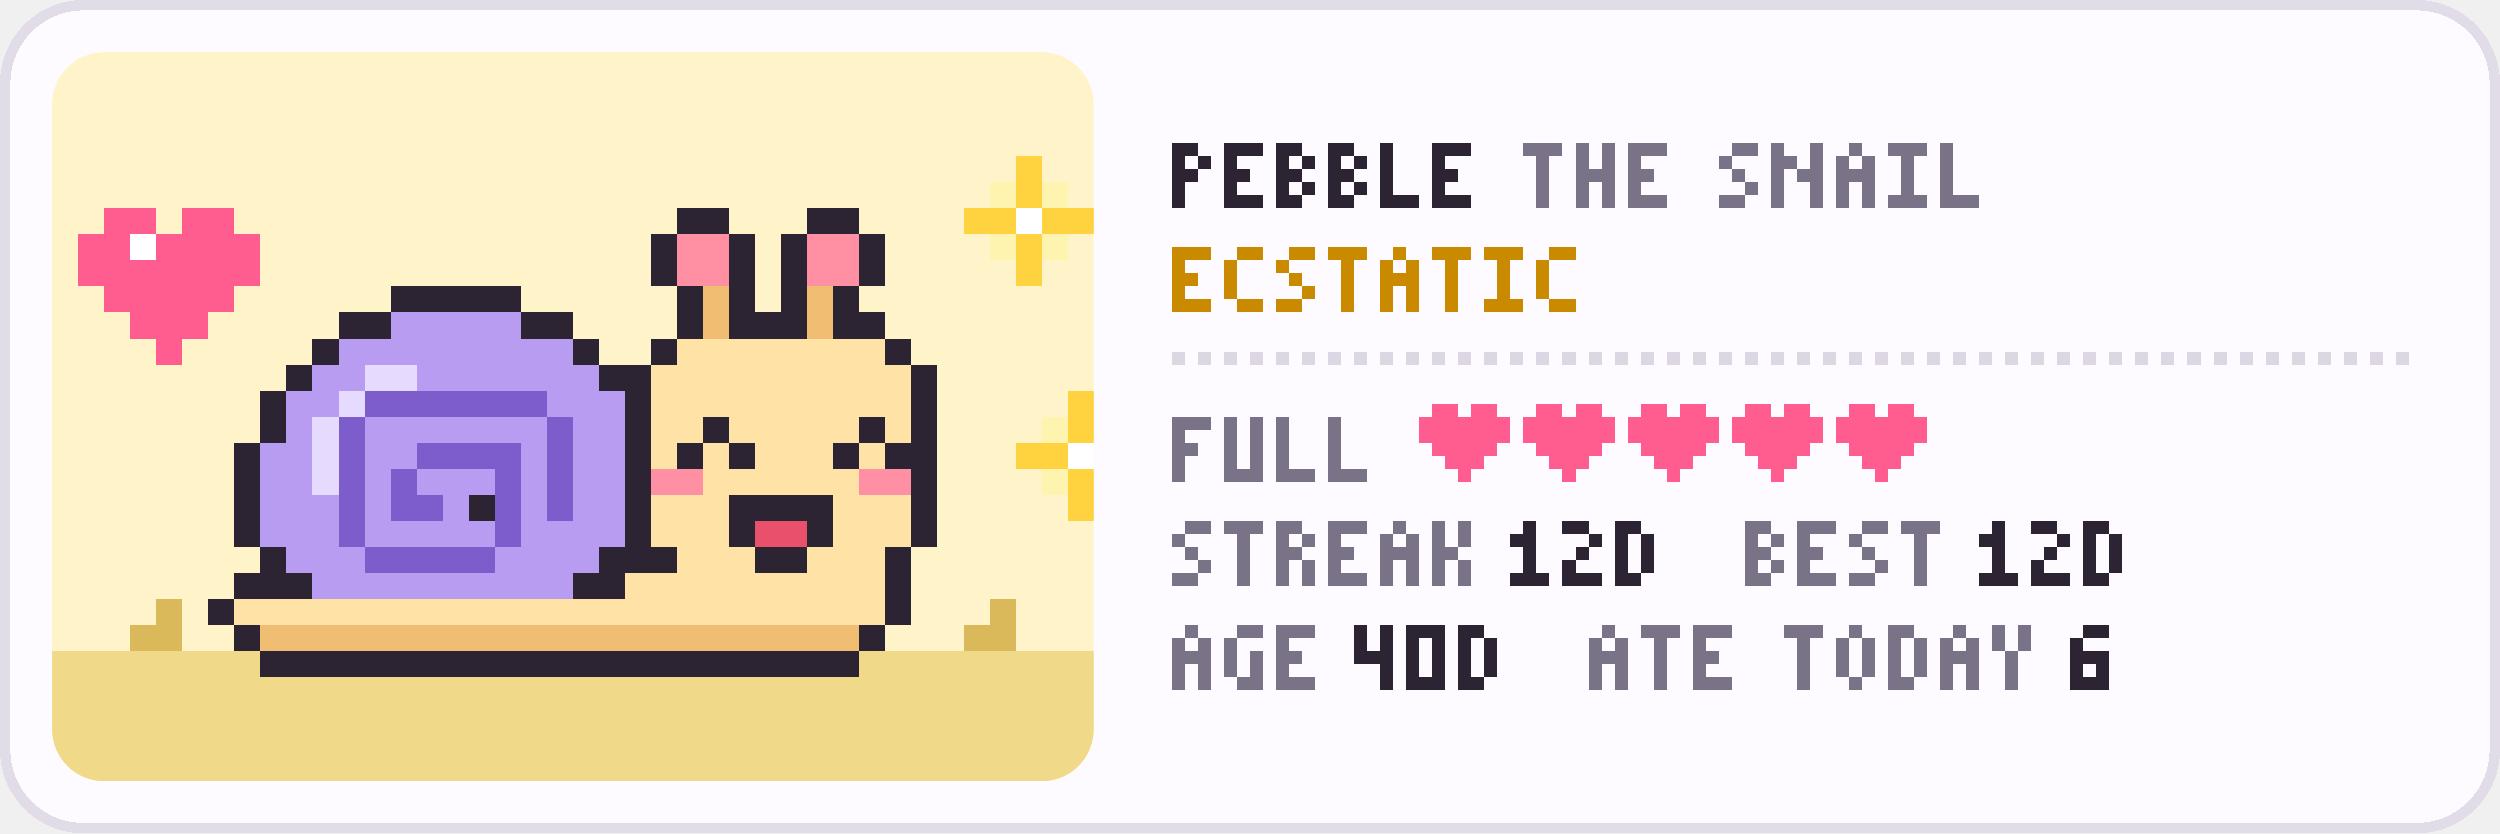
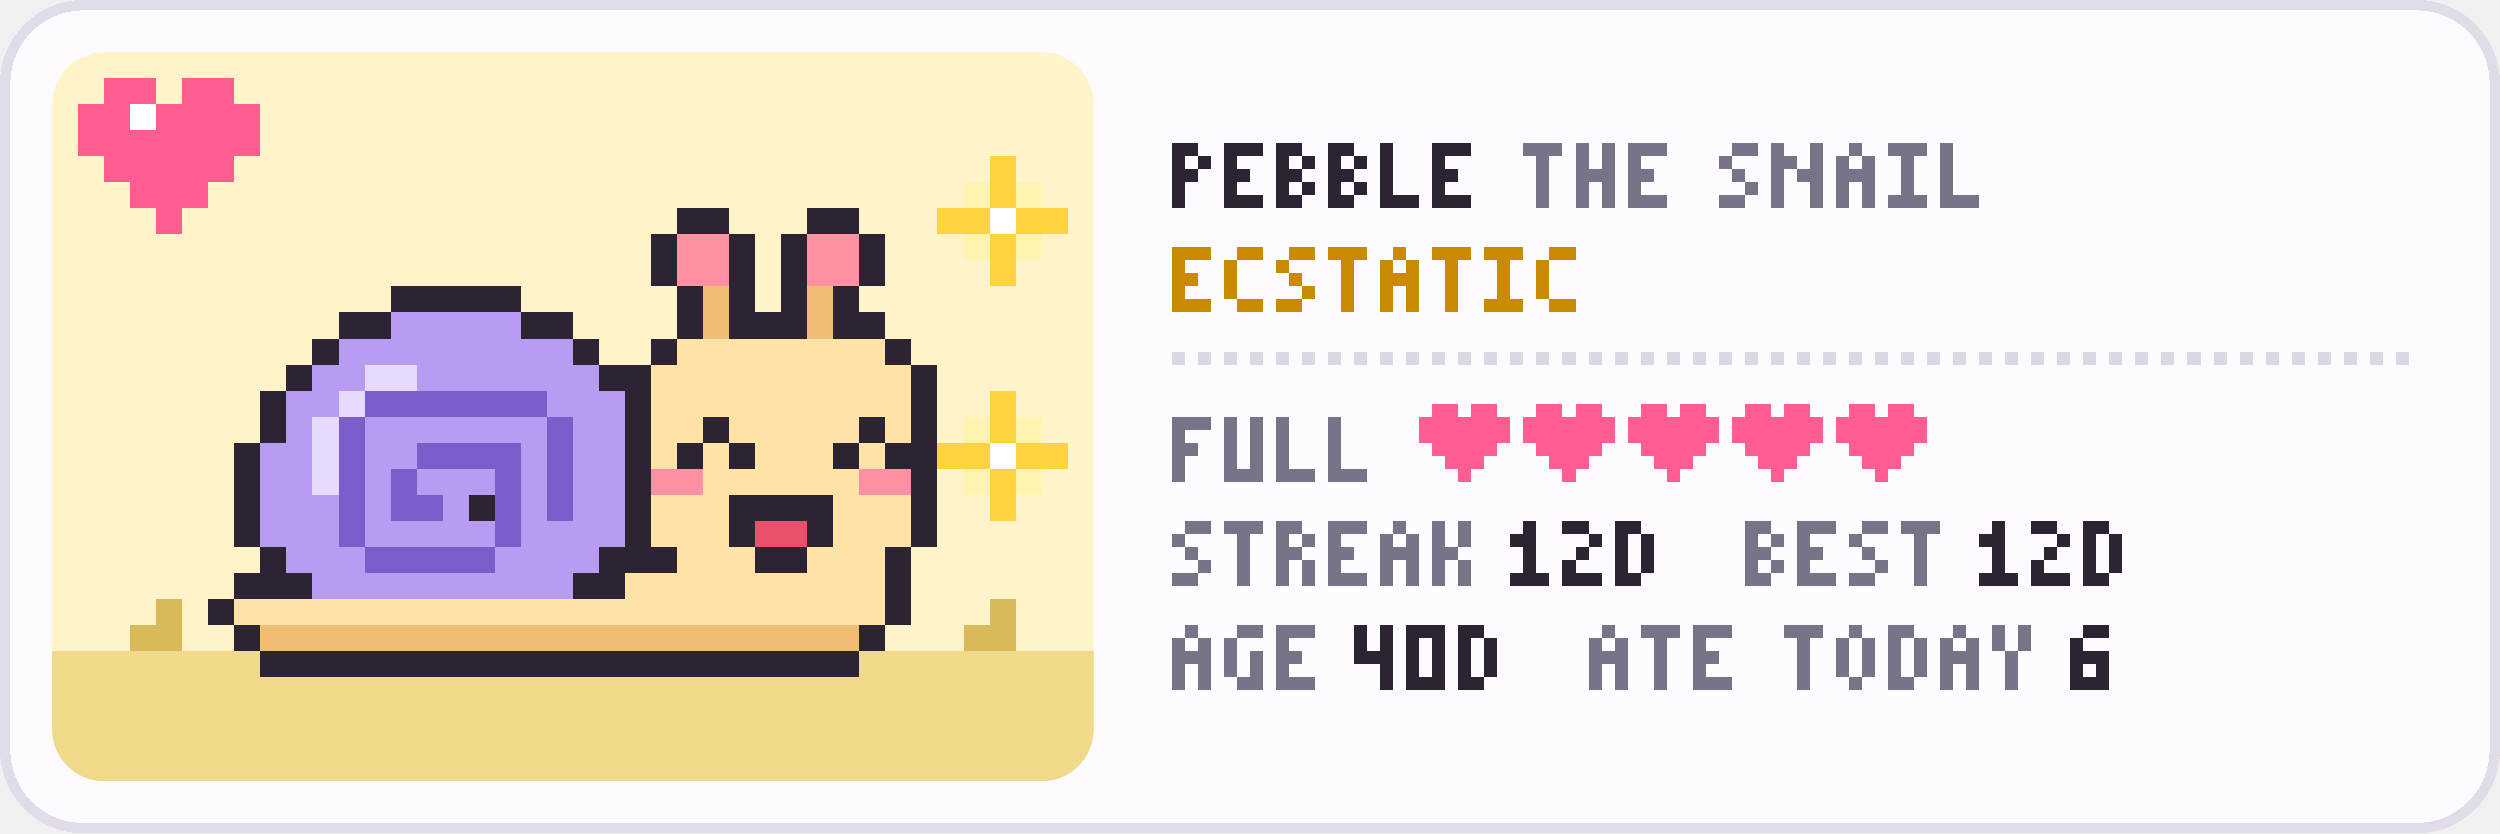
<svg xmlns="http://www.w3.org/2000/svg" viewBox="0 0 96 32" width="768" height="256" shape-rendering="crispEdges">
  <style>.bob{animation:hop .6s steps(1) infinite}@keyframes hop{50%{transform:translateY(-2px)}}.tw{animation:tw 1s steps(1) infinite}.tw2{animation-delay:-.5s}@keyframes tw{50%{opacity:.25}}@media (prefers-reduced-motion:reduce){*{animation:none!important}}</style>
  <rect x=".2" y=".2" width="95.6" height="31.6" rx="3" fill="#fdfbff" stroke="#e2dce8" stroke-width=".4" />
  <clipPath id="scene">
    <rect width="40" height="28" rx="2" />
  </clipPath>
  <g transform="translate(2 2)" clip-path="url(#scene)">
    <rect width="40" height="28" rx="2" fill="#fff4c9" />
    <rect y="23" width="40" height="5" fill="#f1d98a" />
    <rect x="3" y="22" width="1" height="1" fill="#d9b95a" />
    <rect x="4" y="21" width="1" height="2" fill="#d9b95a" />
    <rect x="12" y="22" width="1" height="1" fill="#d9b95a" />
    <rect x="13" y="21" width="1" height="2" fill="#d9b95a" />
    <rect x="30" y="22" width="1" height="1" fill="#d9b95a" />
    <rect x="31" y="21" width="1" height="2" fill="#d9b95a" />
    <rect x="35" y="22" width="1" height="1" fill="#d9b95a" />
    <rect x="36" y="21" width="1" height="2" fill="#d9b95a" />
    <rect x="9" y="23" width="22" height="1" fill="#2d2433" opacity=".18" />
    <g class="bob">
      <g>
        <rect x="24" y="6" width="2" height="1" fill="#2d2433" />
        <rect x="29" y="6" width="2" height="1" fill="#2d2433" />
        <rect x="23" y="7" width="1" height="1" fill="#2d2433" />
        <rect x="24" y="7" width="2" height="1" fill="#ff8fa3" />
        <rect x="26" y="7" width="1" height="1" fill="#2d2433" />
        <rect x="28" y="7" width="1" height="1" fill="#2d2433" />
        <rect x="29" y="7" width="2" height="1" fill="#ff8fa3" />
        <rect x="31" y="7" width="1" height="1" fill="#2d2433" />
        <rect x="23" y="8" width="1" height="1" fill="#2d2433" />
        <rect x="24" y="8" width="2" height="1" fill="#ff8fa3" />
        <rect x="26" y="8" width="1" height="1" fill="#2d2433" />
        <rect x="28" y="8" width="1" height="1" fill="#2d2433" />
        <rect x="29" y="8" width="2" height="1" fill="#ff8fa3" />
        <rect x="31" y="8" width="1" height="1" fill="#2d2433" />
        <rect x="13" y="9" width="5" height="1" fill="#2d2433" />
        <rect x="24" y="9" width="1" height="1" fill="#2d2433" />
        <rect x="25" y="9" width="1" height="1" fill="#efbe72" />
        <rect x="26" y="9" width="1" height="1" fill="#2d2433" />
        <rect x="28" y="9" width="1" height="1" fill="#2d2433" />
        <rect x="29" y="9" width="1" height="1" fill="#efbe72" />
        <rect x="30" y="9" width="1" height="1" fill="#2d2433" />
        <rect x="11" y="10" width="2" height="1" fill="#2d2433" />
        <rect x="13" y="10" width="5" height="1" fill="#b89cf2" />
        <rect x="18" y="10" width="2" height="1" fill="#2d2433" />
        <rect x="24" y="10" width="1" height="1" fill="#2d2433" />
        <rect x="25" y="10" width="1" height="1" fill="#efbe72" />
        <rect x="26" y="10" width="3" height="1" fill="#2d2433" />
        <rect x="29" y="10" width="1" height="1" fill="#efbe72" />
        <rect x="30" y="10" width="2" height="1" fill="#2d2433" />
        <rect x="10" y="11" width="1" height="1" fill="#2d2433" />
        <rect x="11" y="11" width="9" height="1" fill="#b89cf2" />
        <rect x="20" y="11" width="1" height="1" fill="#2d2433" />
        <rect x="23" y="11" width="1" height="1" fill="#2d2433" />
        <rect x="24" y="11" width="8" height="1" fill="#ffe2a6" />
        <rect x="32" y="11" width="1" height="1" fill="#2d2433" />
        <rect x="9" y="12" width="1" height="1" fill="#2d2433" />
        <rect x="10" y="12" width="2" height="1" fill="#b89cf2" />
        <rect x="12" y="12" width="2" height="1" fill="#e6dbff" />
        <rect x="14" y="12" width="7" height="1" fill="#b89cf2" />
        <rect x="21" y="12" width="2" height="1" fill="#2d2433" />
        <rect x="23" y="12" width="10" height="1" fill="#ffe2a6" />
        <rect x="33" y="12" width="1" height="1" fill="#2d2433" />
        <rect x="8" y="13" width="1" height="1" fill="#2d2433" />
        <rect x="9" y="13" width="2" height="1" fill="#b89cf2" />
        <rect x="11" y="13" width="1" height="1" fill="#e6dbff" />
        <rect x="12" y="13" width="7" height="1" fill="#7d5ccc" />
        <rect x="19" y="13" width="3" height="1" fill="#b89cf2" />
        <rect x="22" y="13" width="1" height="1" fill="#2d2433" />
        <rect x="23" y="13" width="10" height="1" fill="#ffe2a6" />
        <rect x="33" y="13" width="1" height="1" fill="#2d2433" />
        <rect x="8" y="14" width="1" height="1" fill="#2d2433" />
        <rect x="9" y="14" width="1" height="1" fill="#b89cf2" />
        <rect x="10" y="14" width="1" height="1" fill="#e6dbff" />
        <rect x="11" y="14" width="1" height="1" fill="#7d5ccc" />
        <rect x="12" y="14" width="7" height="1" fill="#b89cf2" />
        <rect x="19" y="14" width="1" height="1" fill="#7d5ccc" />
        <rect x="20" y="14" width="2" height="1" fill="#b89cf2" />
        <rect x="22" y="14" width="1" height="1" fill="#2d2433" />
        <rect x="23" y="14" width="10" height="1" fill="#ffe2a6" />
        <rect x="33" y="14" width="1" height="1" fill="#2d2433" />
        <rect x="7" y="15" width="1" height="1" fill="#2d2433" />
        <rect x="8" y="15" width="2" height="1" fill="#b89cf2" />
        <rect x="10" y="15" width="1" height="1" fill="#e6dbff" />
        <rect x="11" y="15" width="1" height="1" fill="#7d5ccc" />
        <rect x="12" y="15" width="2" height="1" fill="#b89cf2" />
        <rect x="14" y="15" width="4" height="1" fill="#7d5ccc" />
        <rect x="18" y="15" width="1" height="1" fill="#b89cf2" />
        <rect x="19" y="15" width="1" height="1" fill="#7d5ccc" />
        <rect x="20" y="15" width="2" height="1" fill="#b89cf2" />
        <rect x="22" y="15" width="1" height="1" fill="#2d2433" />
        <rect x="23" y="15" width="10" height="1" fill="#ffe2a6" />
        <rect x="33" y="15" width="1" height="1" fill="#2d2433" />
        <rect x="7" y="16" width="1" height="1" fill="#2d2433" />
        <rect x="8" y="16" width="2" height="1" fill="#b89cf2" />
        <rect x="10" y="16" width="1" height="1" fill="#e6dbff" />
        <rect x="11" y="16" width="1" height="1" fill="#7d5ccc" />
        <rect x="12" y="16" width="1" height="1" fill="#b89cf2" />
        <rect x="13" y="16" width="1" height="1" fill="#7d5ccc" />
        <rect x="14" y="16" width="3" height="1" fill="#b89cf2" />
        <rect x="17" y="16" width="1" height="1" fill="#7d5ccc" />
        <rect x="18" y="16" width="1" height="1" fill="#b89cf2" />
        <rect x="19" y="16" width="1" height="1" fill="#7d5ccc" />
        <rect x="20" y="16" width="2" height="1" fill="#b89cf2" />
        <rect x="22" y="16" width="1" height="1" fill="#2d2433" />
        <rect x="23" y="16" width="10" height="1" fill="#ffe2a6" />
        <rect x="33" y="16" width="1" height="1" fill="#2d2433" />
        <rect x="7" y="17" width="1" height="1" fill="#2d2433" />
        <rect x="8" y="17" width="3" height="1" fill="#b89cf2" />
        <rect x="11" y="17" width="1" height="1" fill="#7d5ccc" />
        <rect x="12" y="17" width="1" height="1" fill="#b89cf2" />
        <rect x="13" y="17" width="2" height="1" fill="#7d5ccc" />
        <rect x="15" y="17" width="1" height="1" fill="#b89cf2" />
        <rect x="16" y="17" width="1" height="1" fill="#2d2433" />
        <rect x="17" y="17" width="1" height="1" fill="#7d5ccc" />
        <rect x="18" y="17" width="1" height="1" fill="#b89cf2" />
        <rect x="19" y="17" width="1" height="1" fill="#7d5ccc" />
        <rect x="20" y="17" width="2" height="1" fill="#b89cf2" />
        <rect x="22" y="17" width="1" height="1" fill="#2d2433" />
        <rect x="23" y="17" width="10" height="1" fill="#ffe2a6" />
        <rect x="33" y="17" width="1" height="1" fill="#2d2433" />
        <rect x="7" y="18" width="1" height="1" fill="#2d2433" />
        <rect x="8" y="18" width="3" height="1" fill="#b89cf2" />
        <rect x="11" y="18" width="1" height="1" fill="#7d5ccc" />
        <rect x="12" y="18" width="5" height="1" fill="#b89cf2" />
        <rect x="17" y="18" width="1" height="1" fill="#7d5ccc" />
        <rect x="18" y="18" width="4" height="1" fill="#b89cf2" />
        <rect x="22" y="18" width="1" height="1" fill="#2d2433" />
        <rect x="23" y="18" width="10" height="1" fill="#ffe2a6" />
        <rect x="33" y="18" width="1" height="1" fill="#2d2433" />
        <rect x="8" y="19" width="1" height="1" fill="#2d2433" />
        <rect x="9" y="19" width="3" height="1" fill="#b89cf2" />
        <rect x="12" y="19" width="5" height="1" fill="#7d5ccc" />
        <rect x="17" y="19" width="4" height="1" fill="#b89cf2" />
        <rect x="21" y="19" width="3" height="1" fill="#2d2433" />
        <rect x="24" y="19" width="8" height="1" fill="#ffe2a6" />
        <rect x="32" y="19" width="1" height="1" fill="#2d2433" />
        <rect x="7" y="20" width="3" height="1" fill="#2d2433" />
        <rect x="10" y="20" width="10" height="1" fill="#b89cf2" />
        <rect x="20" y="20" width="2" height="1" fill="#2d2433" />
        <rect x="22" y="20" width="10" height="1" fill="#ffe2a6" />
        <rect x="32" y="20" width="1" height="1" fill="#2d2433" />
        <rect x="6" y="21" width="1" height="1" fill="#2d2433" />
        <rect x="7" y="21" width="25" height="1" fill="#ffe2a6" />
        <rect x="32" y="21" width="1" height="1" fill="#2d2433" />
        <rect x="7" y="22" width="1" height="1" fill="#2d2433" />
        <rect x="8" y="22" width="23" height="1" fill="#efbe72" />
        <rect x="31" y="22" width="1" height="1" fill="#2d2433" />
        <rect x="8" y="23" width="23" height="1" fill="#2d2433" />
      </g>
      <g>
        <rect x="23" y="16" width="2" height="1" fill="#ff8fa3" />
        <rect x="31" y="16" width="2" height="1" fill="#ff8fa3" />
        <rect x="26" y="17" width="4" height="1" fill="#2d2433" />
        <rect x="26" y="18" width="1" height="1" fill="#2d2433" />
        <rect x="27" y="18" width="2" height="1" fill="#e8506b" />
        <rect x="29" y="18" width="1" height="1" fill="#2d2433" />
        <rect x="27" y="19" width="2" height="1" fill="#2d2433" />
      </g>
      <g>
        <rect x="25" y="14" width="1" height="1" fill="#2d2433" />
        <rect x="31" y="14" width="1" height="1" fill="#2d2433" />
        <rect x="24" y="15" width="1" height="1" fill="#2d2433" />
        <rect x="26" y="15" width="1" height="1" fill="#2d2433" />
        <rect x="30" y="15" width="1" height="1" fill="#2d2433" />
        <rect x="32" y="15" width="1" height="1" fill="#2d2433" />
      </g>
    </g>
    <g class="tw">
-       <rect x="2" y="6" width="2" height="1" fill="#ff5d8f" />
-       <rect x="5" y="6" width="2" height="1" fill="#ff5d8f" />
-       <rect x="1" y="7" width="2" height="1" fill="#ff5d8f" />
-       <rect x="3" y="7" width="1" height="1" fill="#ffffff" />
-       <rect x="4" y="7" width="4" height="1" fill="#ff5d8f" />
-       <rect x="1" y="8" width="7" height="1" fill="#ff5d8f" />
-       <rect x="2" y="9" width="5" height="1" fill="#ff5d8f" />
-       <rect x="3" y="10" width="3" height="1" fill="#ff5d8f" />
-       <rect x="4" y="11" width="1" height="1" fill="#ff5d8f" />
-       <rect x="39" y="13" width="1" height="1" fill="#ffd23f" />
-       <rect x="38" y="14" width="1" height="1" fill="#fff3b0" />
-       <rect x="39" y="14" width="1" height="1" fill="#ffd23f" />
-       <rect x="40" y="14" width="1" height="1" fill="#fff3b0" />
+       <rect x="2" y="1" width="2" height="1" fill="#ff5d8f" />
+       <rect x="5" y="1" width="2" height="1" fill="#ff5d8f" />
+       <rect x="1" y="2" width="2" height="1" fill="#ff5d8f" />
+       <rect x="3" y="2" width="1" height="1" fill="#ffffff" />
+       <rect x="4" y="2" width="4" height="1" fill="#ff5d8f" />
+       <rect x="1" y="3" width="7" height="1" fill="#ff5d8f" />
+       <rect x="2" y="4" width="5" height="1" fill="#ff5d8f" />
+       <rect x="3" y="5" width="3" height="1" fill="#ff5d8f" />
+       <rect x="4" y="6" width="1" height="1" fill="#ff5d8f" />
+       <rect x="36" y="13" width="1" height="1" fill="#ffd23f" />
+       <rect x="35" y="14" width="1" height="1" fill="#fff3b0" />
+       <rect x="36" y="14" width="1" height="1" fill="#ffd23f" />
+       <rect x="37" y="14" width="1" height="1" fill="#fff3b0" />
+       <rect x="34" y="15" width="2" height="1" fill="#ffd23f" />
+       <rect x="36" y="15" width="1" height="1" fill="#ffffff" />
      <rect x="37" y="15" width="2" height="1" fill="#ffd23f" />
-       <rect x="39" y="15" width="1" height="1" fill="#ffffff" />
-       <rect x="40" y="15" width="2" height="1" fill="#ffd23f" />
-       <rect x="38" y="16" width="1" height="1" fill="#fff3b0" />
-       <rect x="39" y="16" width="1" height="1" fill="#ffd23f" />
-       <rect x="40" y="16" width="1" height="1" fill="#fff3b0" />
-       <rect x="39" y="17" width="1" height="1" fill="#ffd23f" />
+       <rect x="35" y="16" width="1" height="1" fill="#fff3b0" />
+       <rect x="36" y="16" width="1" height="1" fill="#ffd23f" />
+       <rect x="37" y="16" width="1" height="1" fill="#fff3b0" />
+       <rect x="36" y="17" width="1" height="1" fill="#ffd23f" />
    </g>
    <g class="tw tw2">
-       <rect x="37" y="4" width="1" height="1" fill="#ffd23f" />
-       <rect x="36" y="5" width="1" height="1" fill="#fff3b0" />
-       <rect x="37" y="5" width="1" height="1" fill="#ffd23f" />
-       <rect x="38" y="5" width="1" height="1" fill="#fff3b0" />
-       <rect x="35" y="6" width="2" height="1" fill="#ffd23f" />
-       <rect x="37" y="6" width="1" height="1" fill="#ffffff" />
-       <rect x="38" y="6" width="2" height="1" fill="#ffd23f" />
-       <rect x="36" y="7" width="1" height="1" fill="#fff3b0" />
-       <rect x="37" y="7" width="1" height="1" fill="#ffd23f" />
-       <rect x="38" y="7" width="1" height="1" fill="#fff3b0" />
-       <rect x="37" y="8" width="1" height="1" fill="#ffd23f" />
+       <rect x="36" y="4" width="1" height="1" fill="#ffd23f" />
+       <rect x="35" y="5" width="1" height="1" fill="#fff3b0" />
+       <rect x="36" y="5" width="1" height="1" fill="#ffd23f" />
+       <rect x="37" y="5" width="1" height="1" fill="#fff3b0" />
+       <rect x="34" y="6" width="2" height="1" fill="#ffd23f" />
+       <rect x="36" y="6" width="1" height="1" fill="#ffffff" />
+       <rect x="37" y="6" width="2" height="1" fill="#ffd23f" />
+       <rect x="35" y="7" width="1" height="1" fill="#fff3b0" />
+       <rect x="36" y="7" width="1" height="1" fill="#ffd23f" />
+       <rect x="37" y="7" width="1" height="1" fill="#fff3b0" />
+       <rect x="36" y="8" width="1" height="1" fill="#ffd23f" />
    </g>
  </g>
  <g transform="scale(.5)">
    <rect x="90" y="11" width="2" height="1" fill="#2d2433" />
    <rect x="94" y="11" width="3" height="1" fill="#2d2433" />
    <rect x="98" y="11" width="2" height="1" fill="#2d2433" />
    <rect x="102" y="11" width="2" height="1" fill="#2d2433" />
    <rect x="106" y="11" width="1" height="1" fill="#2d2433" />
    <rect x="110" y="11" width="3" height="1" fill="#2d2433" />
    <rect x="117" y="11" width="3" height="1" fill="#7a7287" />
    <rect x="121" y="11" width="1" height="1" fill="#7a7287" />
    <rect x="123" y="11" width="1" height="1" fill="#7a7287" />
    <rect x="125" y="11" width="3" height="1" fill="#7a7287" />
    <rect x="133" y="11" width="2" height="1" fill="#7a7287" />
    <rect x="136" y="11" width="1" height="1" fill="#7a7287" />
    <rect x="139" y="11" width="1" height="1" fill="#7a7287" />
    <rect x="142" y="11" width="1" height="1" fill="#7a7287" />
    <rect x="145" y="11" width="3" height="1" fill="#7a7287" />
    <rect x="149" y="11" width="1" height="1" fill="#7a7287" />
    <rect x="90" y="12" width="1" height="1" fill="#2d2433" />
    <rect x="92" y="12" width="1" height="1" fill="#2d2433" />
    <rect x="94" y="12" width="1" height="1" fill="#2d2433" />
    <rect x="98" y="12" width="1" height="1" fill="#2d2433" />
    <rect x="100" y="12" width="1" height="1" fill="#2d2433" />
    <rect x="102" y="12" width="1" height="1" fill="#2d2433" />
    <rect x="104" y="12" width="1" height="1" fill="#2d2433" />
    <rect x="106" y="12" width="1" height="1" fill="#2d2433" />
    <rect x="110" y="12" width="1" height="1" fill="#2d2433" />
    <rect x="118" y="12" width="1" height="1" fill="#7a7287" />
    <rect x="121" y="12" width="1" height="1" fill="#7a7287" />
    <rect x="123" y="12" width="1" height="1" fill="#7a7287" />
    <rect x="125" y="12" width="1" height="1" fill="#7a7287" />
    <rect x="132" y="12" width="1" height="1" fill="#7a7287" />
    <rect x="136" y="12" width="2" height="1" fill="#7a7287" />
    <rect x="139" y="12" width="1" height="1" fill="#7a7287" />
    <rect x="141" y="12" width="1" height="1" fill="#7a7287" />
    <rect x="143" y="12" width="1" height="1" fill="#7a7287" />
    <rect x="146" y="12" width="1" height="1" fill="#7a7287" />
    <rect x="149" y="12" width="1" height="1" fill="#7a7287" />
    <rect x="90" y="13" width="2" height="1" fill="#2d2433" />
    <rect x="94" y="13" width="2" height="1" fill="#2d2433" />
    <rect x="98" y="13" width="2" height="1" fill="#2d2433" />
    <rect x="102" y="13" width="2" height="1" fill="#2d2433" />
    <rect x="106" y="13" width="1" height="1" fill="#2d2433" />
    <rect x="110" y="13" width="2" height="1" fill="#2d2433" />
    <rect x="118" y="13" width="1" height="1" fill="#7a7287" />
    <rect x="121" y="13" width="3" height="1" fill="#7a7287" />
    <rect x="125" y="13" width="2" height="1" fill="#7a7287" />
    <rect x="133" y="13" width="1" height="1" fill="#7a7287" />
    <rect x="136" y="13" width="1" height="1" fill="#7a7287" />
    <rect x="138" y="13" width="2" height="1" fill="#7a7287" />
    <rect x="141" y="13" width="3" height="1" fill="#7a7287" />
    <rect x="146" y="13" width="1" height="1" fill="#7a7287" />
    <rect x="149" y="13" width="1" height="1" fill="#7a7287" />
    <rect x="90" y="14" width="1" height="1" fill="#2d2433" />
    <rect x="94" y="14" width="1" height="1" fill="#2d2433" />
    <rect x="98" y="14" width="1" height="1" fill="#2d2433" />
    <rect x="100" y="14" width="1" height="1" fill="#2d2433" />
    <rect x="102" y="14" width="1" height="1" fill="#2d2433" />
    <rect x="104" y="14" width="1" height="1" fill="#2d2433" />
    <rect x="106" y="14" width="1" height="1" fill="#2d2433" />
    <rect x="110" y="14" width="1" height="1" fill="#2d2433" />
    <rect x="118" y="14" width="1" height="1" fill="#7a7287" />
    <rect x="121" y="14" width="1" height="1" fill="#7a7287" />
    <rect x="123" y="14" width="1" height="1" fill="#7a7287" />
    <rect x="125" y="14" width="1" height="1" fill="#7a7287" />
    <rect x="134" y="14" width="1" height="1" fill="#7a7287" />
    <rect x="136" y="14" width="1" height="1" fill="#7a7287" />
    <rect x="139" y="14" width="1" height="1" fill="#7a7287" />
    <rect x="141" y="14" width="1" height="1" fill="#7a7287" />
    <rect x="143" y="14" width="1" height="1" fill="#7a7287" />
    <rect x="146" y="14" width="1" height="1" fill="#7a7287" />
    <rect x="149" y="14" width="1" height="1" fill="#7a7287" />
    <rect x="90" y="15" width="1" height="1" fill="#2d2433" />
    <rect x="94" y="15" width="3" height="1" fill="#2d2433" />
    <rect x="98" y="15" width="2" height="1" fill="#2d2433" />
    <rect x="102" y="15" width="2" height="1" fill="#2d2433" />
    <rect x="106" y="15" width="3" height="1" fill="#2d2433" />
    <rect x="110" y="15" width="3" height="1" fill="#2d2433" />
    <rect x="118" y="15" width="1" height="1" fill="#7a7287" />
    <rect x="121" y="15" width="1" height="1" fill="#7a7287" />
    <rect x="123" y="15" width="1" height="1" fill="#7a7287" />
    <rect x="125" y="15" width="3" height="1" fill="#7a7287" />
    <rect x="132" y="15" width="2" height="1" fill="#7a7287" />
    <rect x="136" y="15" width="1" height="1" fill="#7a7287" />
    <rect x="139" y="15" width="1" height="1" fill="#7a7287" />
    <rect x="141" y="15" width="1" height="1" fill="#7a7287" />
    <rect x="143" y="15" width="1" height="1" fill="#7a7287" />
    <rect x="145" y="15" width="3" height="1" fill="#7a7287" />
    <rect x="149" y="15" width="3" height="1" fill="#7a7287" />
    <rect x="90" y="19" width="3" height="1" fill="#c98a00" />
    <rect x="95" y="19" width="2" height="1" fill="#c98a00" />
    <rect x="99" y="19" width="2" height="1" fill="#c98a00" />
    <rect x="102" y="19" width="3" height="1" fill="#c98a00" />
    <rect x="107" y="19" width="1" height="1" fill="#c98a00" />
    <rect x="110" y="19" width="3" height="1" fill="#c98a00" />
    <rect x="114" y="19" width="3" height="1" fill="#c98a00" />
    <rect x="119" y="19" width="2" height="1" fill="#c98a00" />
    <rect x="90" y="20" width="1" height="1" fill="#c98a00" />
    <rect x="94" y="20" width="1" height="1" fill="#c98a00" />
    <rect x="98" y="20" width="1" height="1" fill="#c98a00" />
    <rect x="103" y="20" width="1" height="1" fill="#c98a00" />
    <rect x="106" y="20" width="1" height="1" fill="#c98a00" />
    <rect x="108" y="20" width="1" height="1" fill="#c98a00" />
    <rect x="111" y="20" width="1" height="1" fill="#c98a00" />
    <rect x="115" y="20" width="1" height="1" fill="#c98a00" />
    <rect x="118" y="20" width="1" height="1" fill="#c98a00" />
    <rect x="90" y="21" width="2" height="1" fill="#c98a00" />
    <rect x="94" y="21" width="1" height="1" fill="#c98a00" />
    <rect x="99" y="21" width="1" height="1" fill="#c98a00" />
    <rect x="103" y="21" width="1" height="1" fill="#c98a00" />
    <rect x="106" y="21" width="3" height="1" fill="#c98a00" />
    <rect x="111" y="21" width="1" height="1" fill="#c98a00" />
    <rect x="115" y="21" width="1" height="1" fill="#c98a00" />
    <rect x="118" y="21" width="1" height="1" fill="#c98a00" />
    <rect x="90" y="22" width="1" height="1" fill="#c98a00" />
    <rect x="94" y="22" width="1" height="1" fill="#c98a00" />
    <rect x="100" y="22" width="1" height="1" fill="#c98a00" />
    <rect x="103" y="22" width="1" height="1" fill="#c98a00" />
    <rect x="106" y="22" width="1" height="1" fill="#c98a00" />
    <rect x="108" y="22" width="1" height="1" fill="#c98a00" />
    <rect x="111" y="22" width="1" height="1" fill="#c98a00" />
    <rect x="115" y="22" width="1" height="1" fill="#c98a00" />
    <rect x="118" y="22" width="1" height="1" fill="#c98a00" />
    <rect x="90" y="23" width="3" height="1" fill="#c98a00" />
    <rect x="95" y="23" width="2" height="1" fill="#c98a00" />
    <rect x="98" y="23" width="2" height="1" fill="#c98a00" />
    <rect x="103" y="23" width="1" height="1" fill="#c98a00" />
    <rect x="106" y="23" width="1" height="1" fill="#c98a00" />
    <rect x="108" y="23" width="1" height="1" fill="#c98a00" />
    <rect x="111" y="23" width="1" height="1" fill="#c98a00" />
    <rect x="114" y="23" width="3" height="1" fill="#c98a00" />
    <rect x="119" y="23" width="2" height="1" fill="#c98a00" />
    <rect x="90" y="27" width="1" height="1" fill="#ddd7e3" />
    <rect x="92" y="27" width="1" height="1" fill="#ddd7e3" />
    <rect x="94" y="27" width="1" height="1" fill="#ddd7e3" />
    <rect x="96" y="27" width="1" height="1" fill="#ddd7e3" />
    <rect x="98" y="27" width="1" height="1" fill="#ddd7e3" />
    <rect x="100" y="27" width="1" height="1" fill="#ddd7e3" />
    <rect x="102" y="27" width="1" height="1" fill="#ddd7e3" />
    <rect x="104" y="27" width="1" height="1" fill="#ddd7e3" />
    <rect x="106" y="27" width="1" height="1" fill="#ddd7e3" />
    <rect x="108" y="27" width="1" height="1" fill="#ddd7e3" />
    <rect x="110" y="27" width="1" height="1" fill="#ddd7e3" />
    <rect x="112" y="27" width="1" height="1" fill="#ddd7e3" />
    <rect x="114" y="27" width="1" height="1" fill="#ddd7e3" />
    <rect x="116" y="27" width="1" height="1" fill="#ddd7e3" />
    <rect x="118" y="27" width="1" height="1" fill="#ddd7e3" />
    <rect x="120" y="27" width="1" height="1" fill="#ddd7e3" />
    <rect x="122" y="27" width="1" height="1" fill="#ddd7e3" />
    <rect x="124" y="27" width="1" height="1" fill="#ddd7e3" />
    <rect x="126" y="27" width="1" height="1" fill="#ddd7e3" />
    <rect x="128" y="27" width="1" height="1" fill="#ddd7e3" />
    <rect x="130" y="27" width="1" height="1" fill="#ddd7e3" />
    <rect x="132" y="27" width="1" height="1" fill="#ddd7e3" />
    <rect x="134" y="27" width="1" height="1" fill="#ddd7e3" />
    <rect x="136" y="27" width="1" height="1" fill="#ddd7e3" />
    <rect x="138" y="27" width="1" height="1" fill="#ddd7e3" />
    <rect x="140" y="27" width="1" height="1" fill="#ddd7e3" />
    <rect x="142" y="27" width="1" height="1" fill="#ddd7e3" />
    <rect x="144" y="27" width="1" height="1" fill="#ddd7e3" />
    <rect x="146" y="27" width="1" height="1" fill="#ddd7e3" />
    <rect x="148" y="27" width="1" height="1" fill="#ddd7e3" />
    <rect x="150" y="27" width="1" height="1" fill="#ddd7e3" />
    <rect x="152" y="27" width="1" height="1" fill="#ddd7e3" />
    <rect x="154" y="27" width="1" height="1" fill="#ddd7e3" />
    <rect x="156" y="27" width="1" height="1" fill="#ddd7e3" />
    <rect x="158" y="27" width="1" height="1" fill="#ddd7e3" />
    <rect x="160" y="27" width="1" height="1" fill="#ddd7e3" />
    <rect x="162" y="27" width="1" height="1" fill="#ddd7e3" />
    <rect x="164" y="27" width="1" height="1" fill="#ddd7e3" />
    <rect x="166" y="27" width="1" height="1" fill="#ddd7e3" />
    <rect x="168" y="27" width="1" height="1" fill="#ddd7e3" />
    <rect x="170" y="27" width="1" height="1" fill="#ddd7e3" />
    <rect x="172" y="27" width="1" height="1" fill="#ddd7e3" />
    <rect x="174" y="27" width="1" height="1" fill="#ddd7e3" />
    <rect x="176" y="27" width="1" height="1" fill="#ddd7e3" />
    <rect x="178" y="27" width="1" height="1" fill="#ddd7e3" />
    <rect x="180" y="27" width="1" height="1" fill="#ddd7e3" />
    <rect x="182" y="27" width="1" height="1" fill="#ddd7e3" />
    <rect x="184" y="27" width="1" height="1" fill="#ddd7e3" />
    <rect x="110" y="31" width="2" height="1" fill="#ff5d8f" />
    <rect x="113" y="31" width="2" height="1" fill="#ff5d8f" />
    <rect x="118" y="31" width="2" height="1" fill="#ff5d8f" />
    <rect x="121" y="31" width="2" height="1" fill="#ff5d8f" />
    <rect x="126" y="31" width="2" height="1" fill="#ff5d8f" />
    <rect x="129" y="31" width="2" height="1" fill="#ff5d8f" />
    <rect x="134" y="31" width="2" height="1" fill="#ff5d8f" />
    <rect x="137" y="31" width="2" height="1" fill="#ff5d8f" />
    <rect x="142" y="31" width="2" height="1" fill="#ff5d8f" />
    <rect x="145" y="31" width="2" height="1" fill="#ff5d8f" />
    <rect x="90" y="32" width="3" height="1" fill="#7a7287" />
    <rect x="94" y="32" width="1" height="1" fill="#7a7287" />
    <rect x="96" y="32" width="1" height="1" fill="#7a7287" />
    <rect x="98" y="32" width="1" height="1" fill="#7a7287" />
    <rect x="102" y="32" width="1" height="1" fill="#7a7287" />
    <rect x="109" y="32" width="7" height="1" fill="#ff5d8f" />
    <rect x="117" y="32" width="7" height="1" fill="#ff5d8f" />
    <rect x="125" y="32" width="7" height="1" fill="#ff5d8f" />
    <rect x="133" y="32" width="7" height="1" fill="#ff5d8f" />
    <rect x="141" y="32" width="7" height="1" fill="#ff5d8f" />
    <rect x="90" y="33" width="1" height="1" fill="#7a7287" />
    <rect x="94" y="33" width="1" height="1" fill="#7a7287" />
    <rect x="96" y="33" width="1" height="1" fill="#7a7287" />
    <rect x="98" y="33" width="1" height="1" fill="#7a7287" />
    <rect x="102" y="33" width="1" height="1" fill="#7a7287" />
    <rect x="109" y="33" width="7" height="1" fill="#ff5d8f" />
    <rect x="117" y="33" width="7" height="1" fill="#ff5d8f" />
    <rect x="125" y="33" width="7" height="1" fill="#ff5d8f" />
    <rect x="133" y="33" width="7" height="1" fill="#ff5d8f" />
    <rect x="141" y="33" width="7" height="1" fill="#ff5d8f" />
    <rect x="90" y="34" width="2" height="1" fill="#7a7287" />
    <rect x="94" y="34" width="1" height="1" fill="#7a7287" />
    <rect x="96" y="34" width="1" height="1" fill="#7a7287" />
    <rect x="98" y="34" width="1" height="1" fill="#7a7287" />
    <rect x="102" y="34" width="1" height="1" fill="#7a7287" />
    <rect x="110" y="34" width="5" height="1" fill="#ff5d8f" />
    <rect x="118" y="34" width="5" height="1" fill="#ff5d8f" />
    <rect x="126" y="34" width="5" height="1" fill="#ff5d8f" />
    <rect x="134" y="34" width="5" height="1" fill="#ff5d8f" />
    <rect x="142" y="34" width="5" height="1" fill="#ff5d8f" />
    <rect x="90" y="35" width="1" height="1" fill="#7a7287" />
    <rect x="94" y="35" width="1" height="1" fill="#7a7287" />
    <rect x="96" y="35" width="1" height="1" fill="#7a7287" />
    <rect x="98" y="35" width="1" height="1" fill="#7a7287" />
    <rect x="102" y="35" width="1" height="1" fill="#7a7287" />
    <rect x="111" y="35" width="3" height="1" fill="#ff5d8f" />
    <rect x="119" y="35" width="3" height="1" fill="#ff5d8f" />
    <rect x="127" y="35" width="3" height="1" fill="#ff5d8f" />
    <rect x="135" y="35" width="3" height="1" fill="#ff5d8f" />
    <rect x="143" y="35" width="3" height="1" fill="#ff5d8f" />
    <rect x="90" y="36" width="1" height="1" fill="#7a7287" />
    <rect x="94" y="36" width="3" height="1" fill="#7a7287" />
    <rect x="98" y="36" width="3" height="1" fill="#7a7287" />
    <rect x="102" y="36" width="3" height="1" fill="#7a7287" />
    <rect x="112" y="36" width="1" height="1" fill="#ff5d8f" />
    <rect x="120" y="36" width="1" height="1" fill="#ff5d8f" />
    <rect x="128" y="36" width="1" height="1" fill="#ff5d8f" />
    <rect x="136" y="36" width="1" height="1" fill="#ff5d8f" />
    <rect x="144" y="36" width="1" height="1" fill="#ff5d8f" />
    <rect x="91" y="40" width="2" height="1" fill="#7a7287" />
    <rect x="94" y="40" width="3" height="1" fill="#7a7287" />
    <rect x="98" y="40" width="2" height="1" fill="#7a7287" />
    <rect x="102" y="40" width="3" height="1" fill="#7a7287" />
    <rect x="107" y="40" width="1" height="1" fill="#7a7287" />
    <rect x="110" y="40" width="1" height="1" fill="#7a7287" />
    <rect x="112" y="40" width="1" height="1" fill="#7a7287" />
    <rect x="117" y="40" width="1" height="1" fill="#2d2433" />
    <rect x="120" y="40" width="2" height="1" fill="#2d2433" />
    <rect x="124" y="40" width="2" height="1" fill="#2d2433" />
    <rect x="134" y="40" width="2" height="1" fill="#7a7287" />
    <rect x="138" y="40" width="3" height="1" fill="#7a7287" />
    <rect x="143" y="40" width="2" height="1" fill="#7a7287" />
    <rect x="146" y="40" width="3" height="1" fill="#7a7287" />
    <rect x="153" y="40" width="1" height="1" fill="#2d2433" />
    <rect x="156" y="40" width="2" height="1" fill="#2d2433" />
    <rect x="160" y="40" width="2" height="1" fill="#2d2433" />
    <rect x="90" y="41" width="1" height="1" fill="#7a7287" />
    <rect x="95" y="41" width="1" height="1" fill="#7a7287" />
    <rect x="98" y="41" width="1" height="1" fill="#7a7287" />
    <rect x="100" y="41" width="1" height="1" fill="#7a7287" />
    <rect x="102" y="41" width="1" height="1" fill="#7a7287" />
    <rect x="106" y="41" width="1" height="1" fill="#7a7287" />
    <rect x="108" y="41" width="1" height="1" fill="#7a7287" />
    <rect x="110" y="41" width="1" height="1" fill="#7a7287" />
    <rect x="112" y="41" width="1" height="1" fill="#7a7287" />
    <rect x="116" y="41" width="2" height="1" fill="#2d2433" />
    <rect x="122" y="41" width="1" height="1" fill="#2d2433" />
    <rect x="124" y="41" width="1" height="1" fill="#2d2433" />
    <rect x="126" y="41" width="1" height="1" fill="#2d2433" />
    <rect x="134" y="41" width="1" height="1" fill="#7a7287" />
    <rect x="136" y="41" width="1" height="1" fill="#7a7287" />
    <rect x="138" y="41" width="1" height="1" fill="#7a7287" />
    <rect x="142" y="41" width="1" height="1" fill="#7a7287" />
    <rect x="147" y="41" width="1" height="1" fill="#7a7287" />
    <rect x="152" y="41" width="2" height="1" fill="#2d2433" />
    <rect x="158" y="41" width="1" height="1" fill="#2d2433" />
    <rect x="160" y="41" width="1" height="1" fill="#2d2433" />
    <rect x="162" y="41" width="1" height="1" fill="#2d2433" />
    <rect x="91" y="42" width="1" height="1" fill="#7a7287" />
    <rect x="95" y="42" width="1" height="1" fill="#7a7287" />
    <rect x="98" y="42" width="2" height="1" fill="#7a7287" />
    <rect x="102" y="42" width="2" height="1" fill="#7a7287" />
    <rect x="106" y="42" width="3" height="1" fill="#7a7287" />
    <rect x="110" y="42" width="2" height="1" fill="#7a7287" />
    <rect x="117" y="42" width="1" height="1" fill="#2d2433" />
    <rect x="121" y="42" width="1" height="1" fill="#2d2433" />
    <rect x="124" y="42" width="1" height="1" fill="#2d2433" />
    <rect x="126" y="42" width="1" height="1" fill="#2d2433" />
    <rect x="134" y="42" width="2" height="1" fill="#7a7287" />
    <rect x="138" y="42" width="2" height="1" fill="#7a7287" />
    <rect x="143" y="42" width="1" height="1" fill="#7a7287" />
    <rect x="147" y="42" width="1" height="1" fill="#7a7287" />
    <rect x="153" y="42" width="1" height="1" fill="#2d2433" />
    <rect x="157" y="42" width="1" height="1" fill="#2d2433" />
    <rect x="160" y="42" width="1" height="1" fill="#2d2433" />
    <rect x="162" y="42" width="1" height="1" fill="#2d2433" />
    <rect x="92" y="43" width="1" height="1" fill="#7a7287" />
    <rect x="95" y="43" width="1" height="1" fill="#7a7287" />
    <rect x="98" y="43" width="1" height="1" fill="#7a7287" />
    <rect x="100" y="43" width="1" height="1" fill="#7a7287" />
    <rect x="102" y="43" width="1" height="1" fill="#7a7287" />
    <rect x="106" y="43" width="1" height="1" fill="#7a7287" />
    <rect x="108" y="43" width="1" height="1" fill="#7a7287" />
    <rect x="110" y="43" width="1" height="1" fill="#7a7287" />
    <rect x="112" y="43" width="1" height="1" fill="#7a7287" />
    <rect x="117" y="43" width="1" height="1" fill="#2d2433" />
    <rect x="120" y="43" width="1" height="1" fill="#2d2433" />
    <rect x="124" y="43" width="1" height="1" fill="#2d2433" />
    <rect x="126" y="43" width="1" height="1" fill="#2d2433" />
    <rect x="134" y="43" width="1" height="1" fill="#7a7287" />
    <rect x="136" y="43" width="1" height="1" fill="#7a7287" />
    <rect x="138" y="43" width="1" height="1" fill="#7a7287" />
    <rect x="144" y="43" width="1" height="1" fill="#7a7287" />
    <rect x="147" y="43" width="1" height="1" fill="#7a7287" />
    <rect x="153" y="43" width="1" height="1" fill="#2d2433" />
    <rect x="156" y="43" width="1" height="1" fill="#2d2433" />
    <rect x="160" y="43" width="1" height="1" fill="#2d2433" />
    <rect x="162" y="43" width="1" height="1" fill="#2d2433" />
    <rect x="90" y="44" width="2" height="1" fill="#7a7287" />
    <rect x="95" y="44" width="1" height="1" fill="#7a7287" />
    <rect x="98" y="44" width="1" height="1" fill="#7a7287" />
    <rect x="100" y="44" width="1" height="1" fill="#7a7287" />
    <rect x="102" y="44" width="3" height="1" fill="#7a7287" />
    <rect x="106" y="44" width="1" height="1" fill="#7a7287" />
    <rect x="108" y="44" width="1" height="1" fill="#7a7287" />
    <rect x="110" y="44" width="1" height="1" fill="#7a7287" />
    <rect x="112" y="44" width="1" height="1" fill="#7a7287" />
    <rect x="116" y="44" width="3" height="1" fill="#2d2433" />
    <rect x="120" y="44" width="3" height="1" fill="#2d2433" />
    <rect x="124" y="44" width="2" height="1" fill="#2d2433" />
    <rect x="134" y="44" width="2" height="1" fill="#7a7287" />
    <rect x="138" y="44" width="3" height="1" fill="#7a7287" />
    <rect x="142" y="44" width="2" height="1" fill="#7a7287" />
    <rect x="147" y="44" width="1" height="1" fill="#7a7287" />
    <rect x="152" y="44" width="3" height="1" fill="#2d2433" />
    <rect x="156" y="44" width="3" height="1" fill="#2d2433" />
    <rect x="160" y="44" width="2" height="1" fill="#2d2433" />
    <rect x="91" y="48" width="1" height="1" fill="#7a7287" />
    <rect x="95" y="48" width="2" height="1" fill="#7a7287" />
    <rect x="98" y="48" width="3" height="1" fill="#7a7287" />
    <rect x="104" y="48" width="1" height="1" fill="#2d2433" />
    <rect x="106" y="48" width="1" height="1" fill="#2d2433" />
    <rect x="108" y="48" width="3" height="1" fill="#2d2433" />
    <rect x="112" y="48" width="2" height="1" fill="#2d2433" />
    <rect x="123" y="48" width="1" height="1" fill="#7a7287" />
    <rect x="126" y="48" width="3" height="1" fill="#7a7287" />
    <rect x="130" y="48" width="3" height="1" fill="#7a7287" />
    <rect x="137" y="48" width="3" height="1" fill="#7a7287" />
    <rect x="142" y="48" width="1" height="1" fill="#7a7287" />
    <rect x="145" y="48" width="2" height="1" fill="#7a7287" />
    <rect x="150" y="48" width="1" height="1" fill="#7a7287" />
    <rect x="153" y="48" width="1" height="1" fill="#7a7287" />
    <rect x="155" y="48" width="1" height="1" fill="#7a7287" />
    <rect x="160" y="48" width="2" height="1" fill="#2d2433" />
    <rect x="90" y="49" width="1" height="1" fill="#7a7287" />
    <rect x="92" y="49" width="1" height="1" fill="#7a7287" />
    <rect x="94" y="49" width="1" height="1" fill="#7a7287" />
    <rect x="98" y="49" width="1" height="1" fill="#7a7287" />
    <rect x="104" y="49" width="1" height="1" fill="#2d2433" />
    <rect x="106" y="49" width="1" height="1" fill="#2d2433" />
    <rect x="108" y="49" width="1" height="1" fill="#2d2433" />
    <rect x="110" y="49" width="1" height="1" fill="#2d2433" />
    <rect x="112" y="49" width="1" height="1" fill="#2d2433" />
    <rect x="114" y="49" width="1" height="1" fill="#2d2433" />
    <rect x="122" y="49" width="1" height="1" fill="#7a7287" />
    <rect x="124" y="49" width="1" height="1" fill="#7a7287" />
    <rect x="127" y="49" width="1" height="1" fill="#7a7287" />
    <rect x="130" y="49" width="1" height="1" fill="#7a7287" />
    <rect x="138" y="49" width="1" height="1" fill="#7a7287" />
    <rect x="141" y="49" width="1" height="1" fill="#7a7287" />
    <rect x="143" y="49" width="1" height="1" fill="#7a7287" />
    <rect x="145" y="49" width="1" height="1" fill="#7a7287" />
    <rect x="147" y="49" width="1" height="1" fill="#7a7287" />
    <rect x="149" y="49" width="1" height="1" fill="#7a7287" />
    <rect x="151" y="49" width="1" height="1" fill="#7a7287" />
    <rect x="153" y="49" width="1" height="1" fill="#7a7287" />
    <rect x="155" y="49" width="1" height="1" fill="#7a7287" />
    <rect x="159" y="49" width="1" height="1" fill="#2d2433" />
    <rect x="90" y="50" width="3" height="1" fill="#7a7287" />
    <rect x="94" y="50" width="1" height="1" fill="#7a7287" />
    <rect x="96" y="50" width="1" height="1" fill="#7a7287" />
    <rect x="98" y="50" width="2" height="1" fill="#7a7287" />
    <rect x="104" y="50" width="3" height="1" fill="#2d2433" />
    <rect x="108" y="50" width="1" height="1" fill="#2d2433" />
    <rect x="110" y="50" width="1" height="1" fill="#2d2433" />
    <rect x="112" y="50" width="1" height="1" fill="#2d2433" />
    <rect x="114" y="50" width="1" height="1" fill="#2d2433" />
    <rect x="122" y="50" width="3" height="1" fill="#7a7287" />
    <rect x="127" y="50" width="1" height="1" fill="#7a7287" />
    <rect x="130" y="50" width="2" height="1" fill="#7a7287" />
    <rect x="138" y="50" width="1" height="1" fill="#7a7287" />
    <rect x="141" y="50" width="1" height="1" fill="#7a7287" />
    <rect x="143" y="50" width="1" height="1" fill="#7a7287" />
    <rect x="145" y="50" width="1" height="1" fill="#7a7287" />
    <rect x="147" y="50" width="1" height="1" fill="#7a7287" />
    <rect x="149" y="50" width="3" height="1" fill="#7a7287" />
    <rect x="154" y="50" width="1" height="1" fill="#7a7287" />
    <rect x="159" y="50" width="3" height="1" fill="#2d2433" />
    <rect x="90" y="51" width="1" height="1" fill="#7a7287" />
    <rect x="92" y="51" width="1" height="1" fill="#7a7287" />
    <rect x="94" y="51" width="1" height="1" fill="#7a7287" />
    <rect x="96" y="51" width="1" height="1" fill="#7a7287" />
    <rect x="98" y="51" width="1" height="1" fill="#7a7287" />
    <rect x="106" y="51" width="1" height="1" fill="#2d2433" />
    <rect x="108" y="51" width="1" height="1" fill="#2d2433" />
    <rect x="110" y="51" width="1" height="1" fill="#2d2433" />
    <rect x="112" y="51" width="1" height="1" fill="#2d2433" />
    <rect x="114" y="51" width="1" height="1" fill="#2d2433" />
    <rect x="122" y="51" width="1" height="1" fill="#7a7287" />
    <rect x="124" y="51" width="1" height="1" fill="#7a7287" />
    <rect x="127" y="51" width="1" height="1" fill="#7a7287" />
    <rect x="130" y="51" width="1" height="1" fill="#7a7287" />
    <rect x="138" y="51" width="1" height="1" fill="#7a7287" />
    <rect x="141" y="51" width="1" height="1" fill="#7a7287" />
    <rect x="143" y="51" width="1" height="1" fill="#7a7287" />
    <rect x="145" y="51" width="1" height="1" fill="#7a7287" />
    <rect x="147" y="51" width="1" height="1" fill="#7a7287" />
    <rect x="149" y="51" width="1" height="1" fill="#7a7287" />
    <rect x="151" y="51" width="1" height="1" fill="#7a7287" />
    <rect x="154" y="51" width="1" height="1" fill="#7a7287" />
    <rect x="159" y="51" width="1" height="1" fill="#2d2433" />
    <rect x="161" y="51" width="1" height="1" fill="#2d2433" />
    <rect x="90" y="52" width="1" height="1" fill="#7a7287" />
    <rect x="92" y="52" width="1" height="1" fill="#7a7287" />
    <rect x="95" y="52" width="2" height="1" fill="#7a7287" />
    <rect x="98" y="52" width="3" height="1" fill="#7a7287" />
    <rect x="106" y="52" width="1" height="1" fill="#2d2433" />
    <rect x="108" y="52" width="3" height="1" fill="#2d2433" />
    <rect x="112" y="52" width="2" height="1" fill="#2d2433" />
    <rect x="122" y="52" width="1" height="1" fill="#7a7287" />
    <rect x="124" y="52" width="1" height="1" fill="#7a7287" />
    <rect x="127" y="52" width="1" height="1" fill="#7a7287" />
    <rect x="130" y="52" width="3" height="1" fill="#7a7287" />
    <rect x="138" y="52" width="1" height="1" fill="#7a7287" />
    <rect x="142" y="52" width="1" height="1" fill="#7a7287" />
    <rect x="145" y="52" width="2" height="1" fill="#7a7287" />
    <rect x="149" y="52" width="1" height="1" fill="#7a7287" />
    <rect x="151" y="52" width="1" height="1" fill="#7a7287" />
    <rect x="154" y="52" width="1" height="1" fill="#7a7287" />
    <rect x="159" y="52" width="3" height="1" fill="#2d2433" />
  </g>
</svg>
